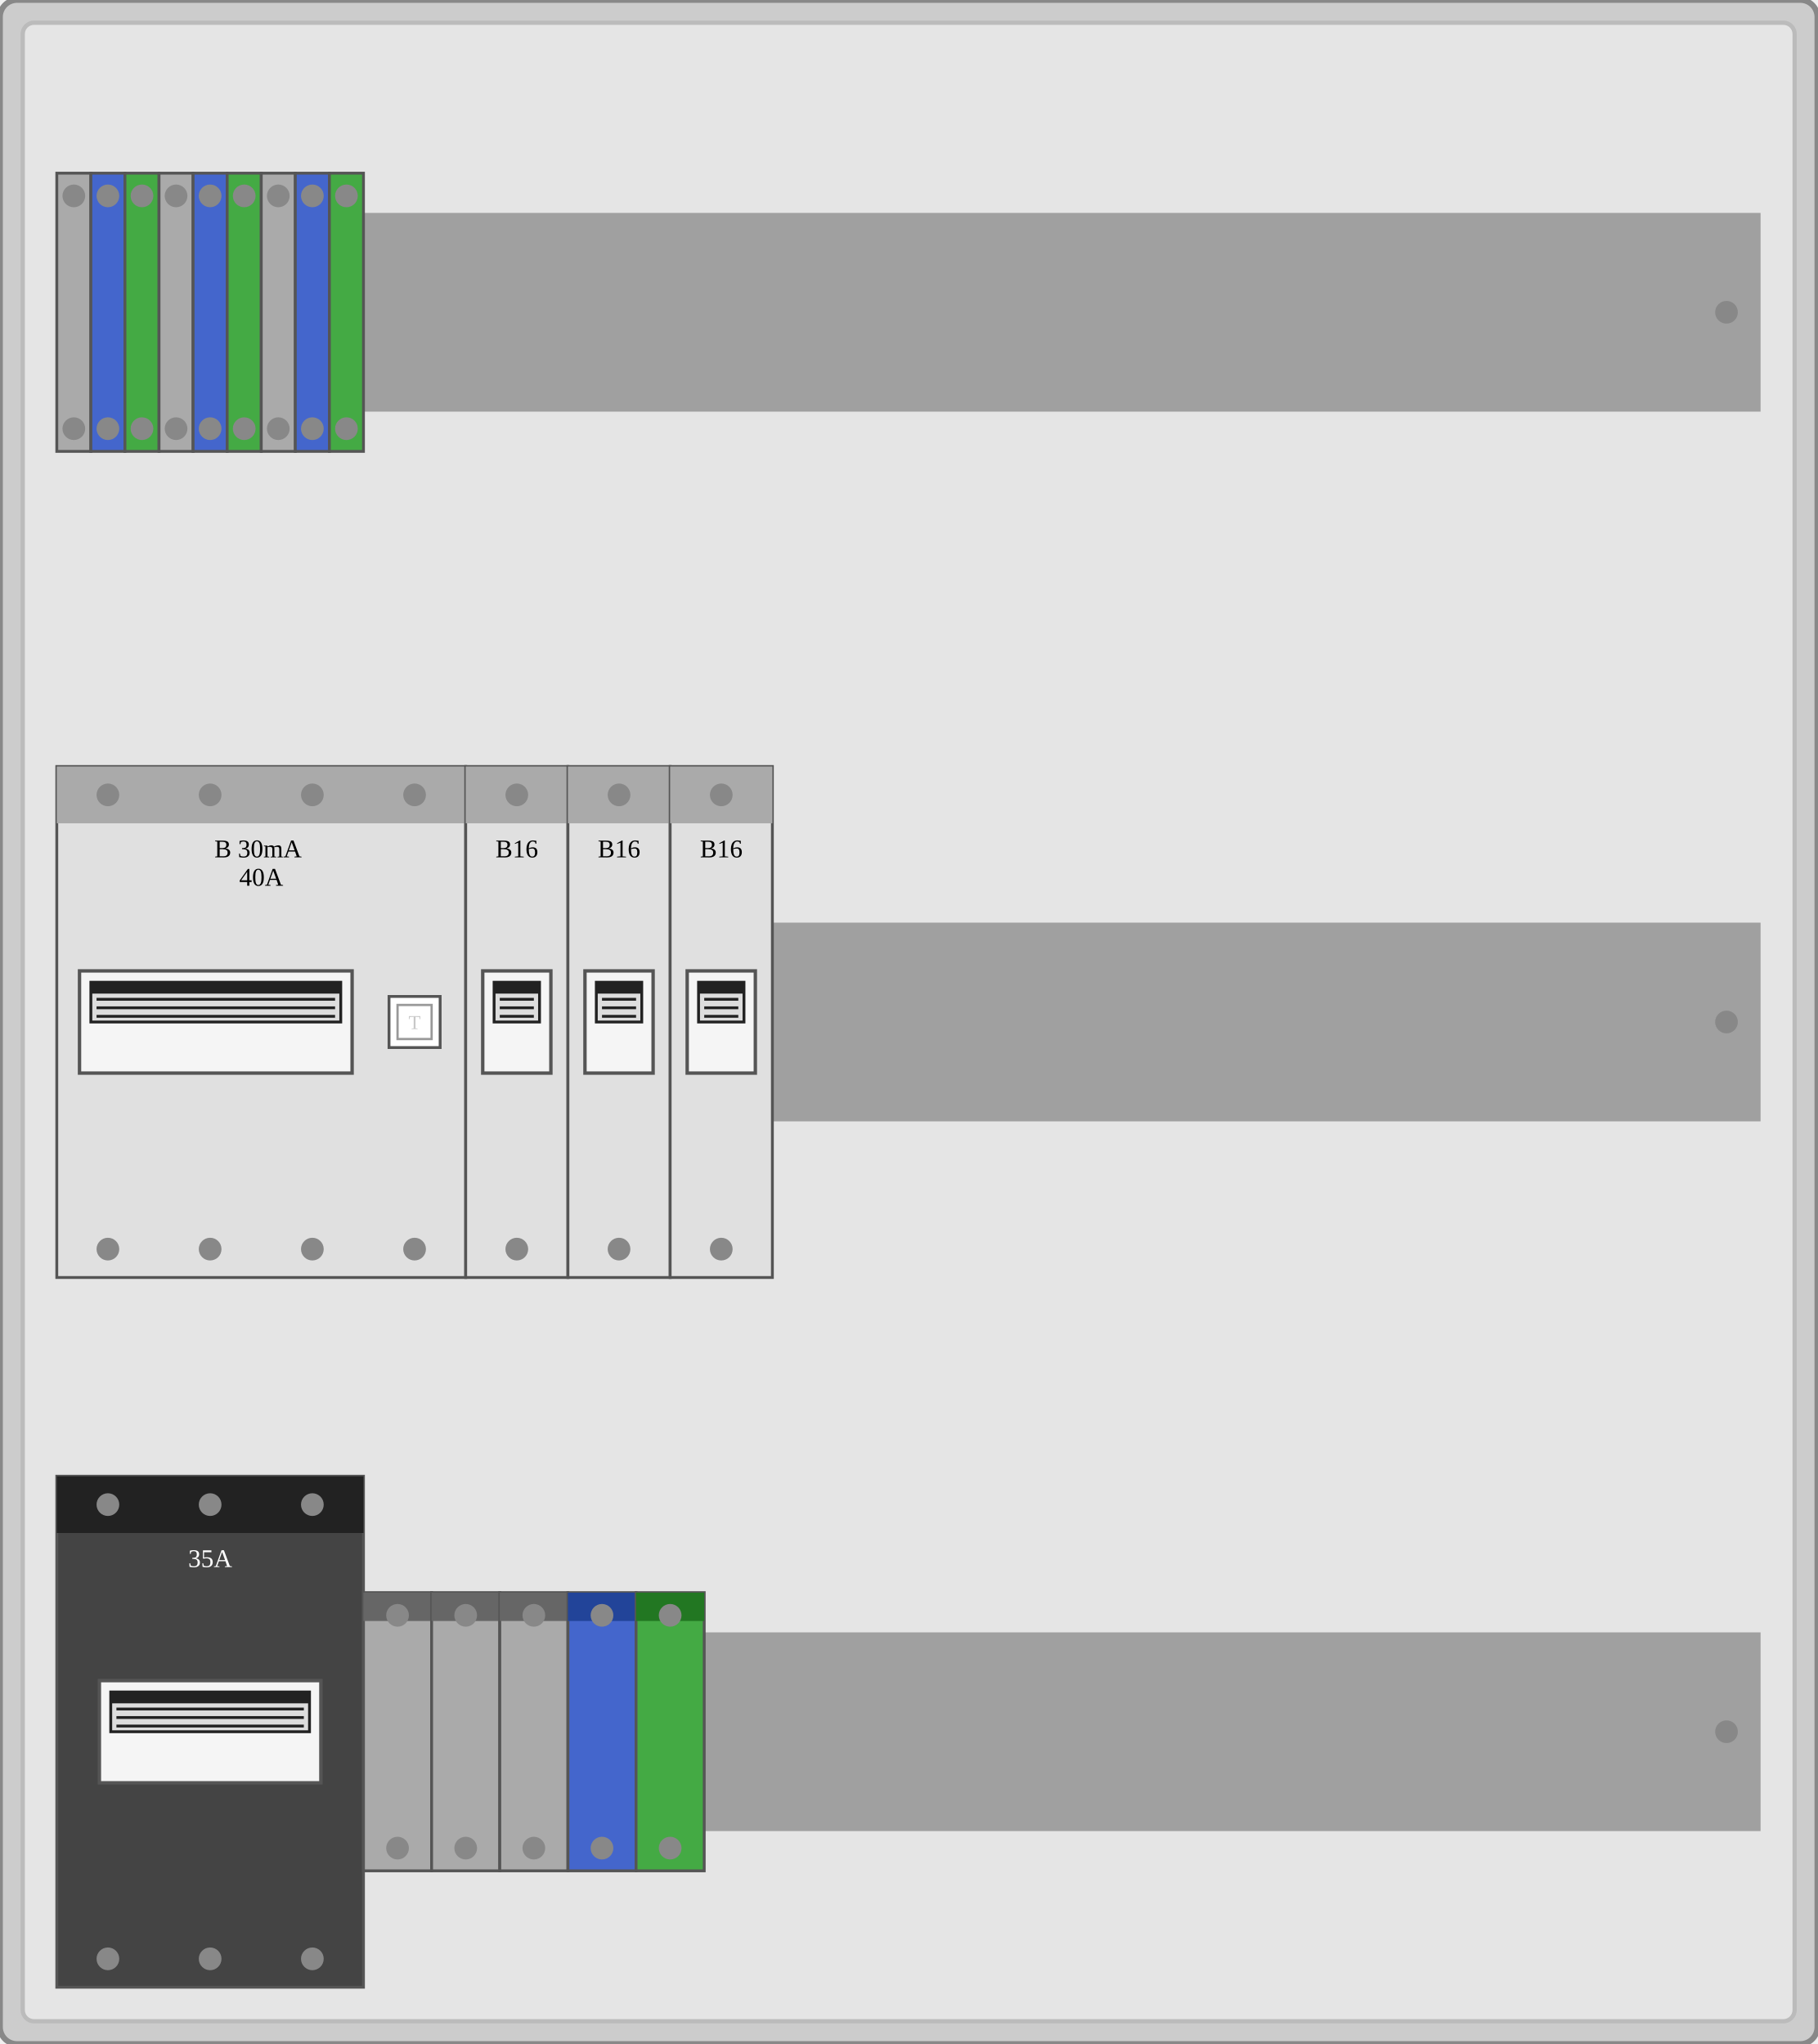
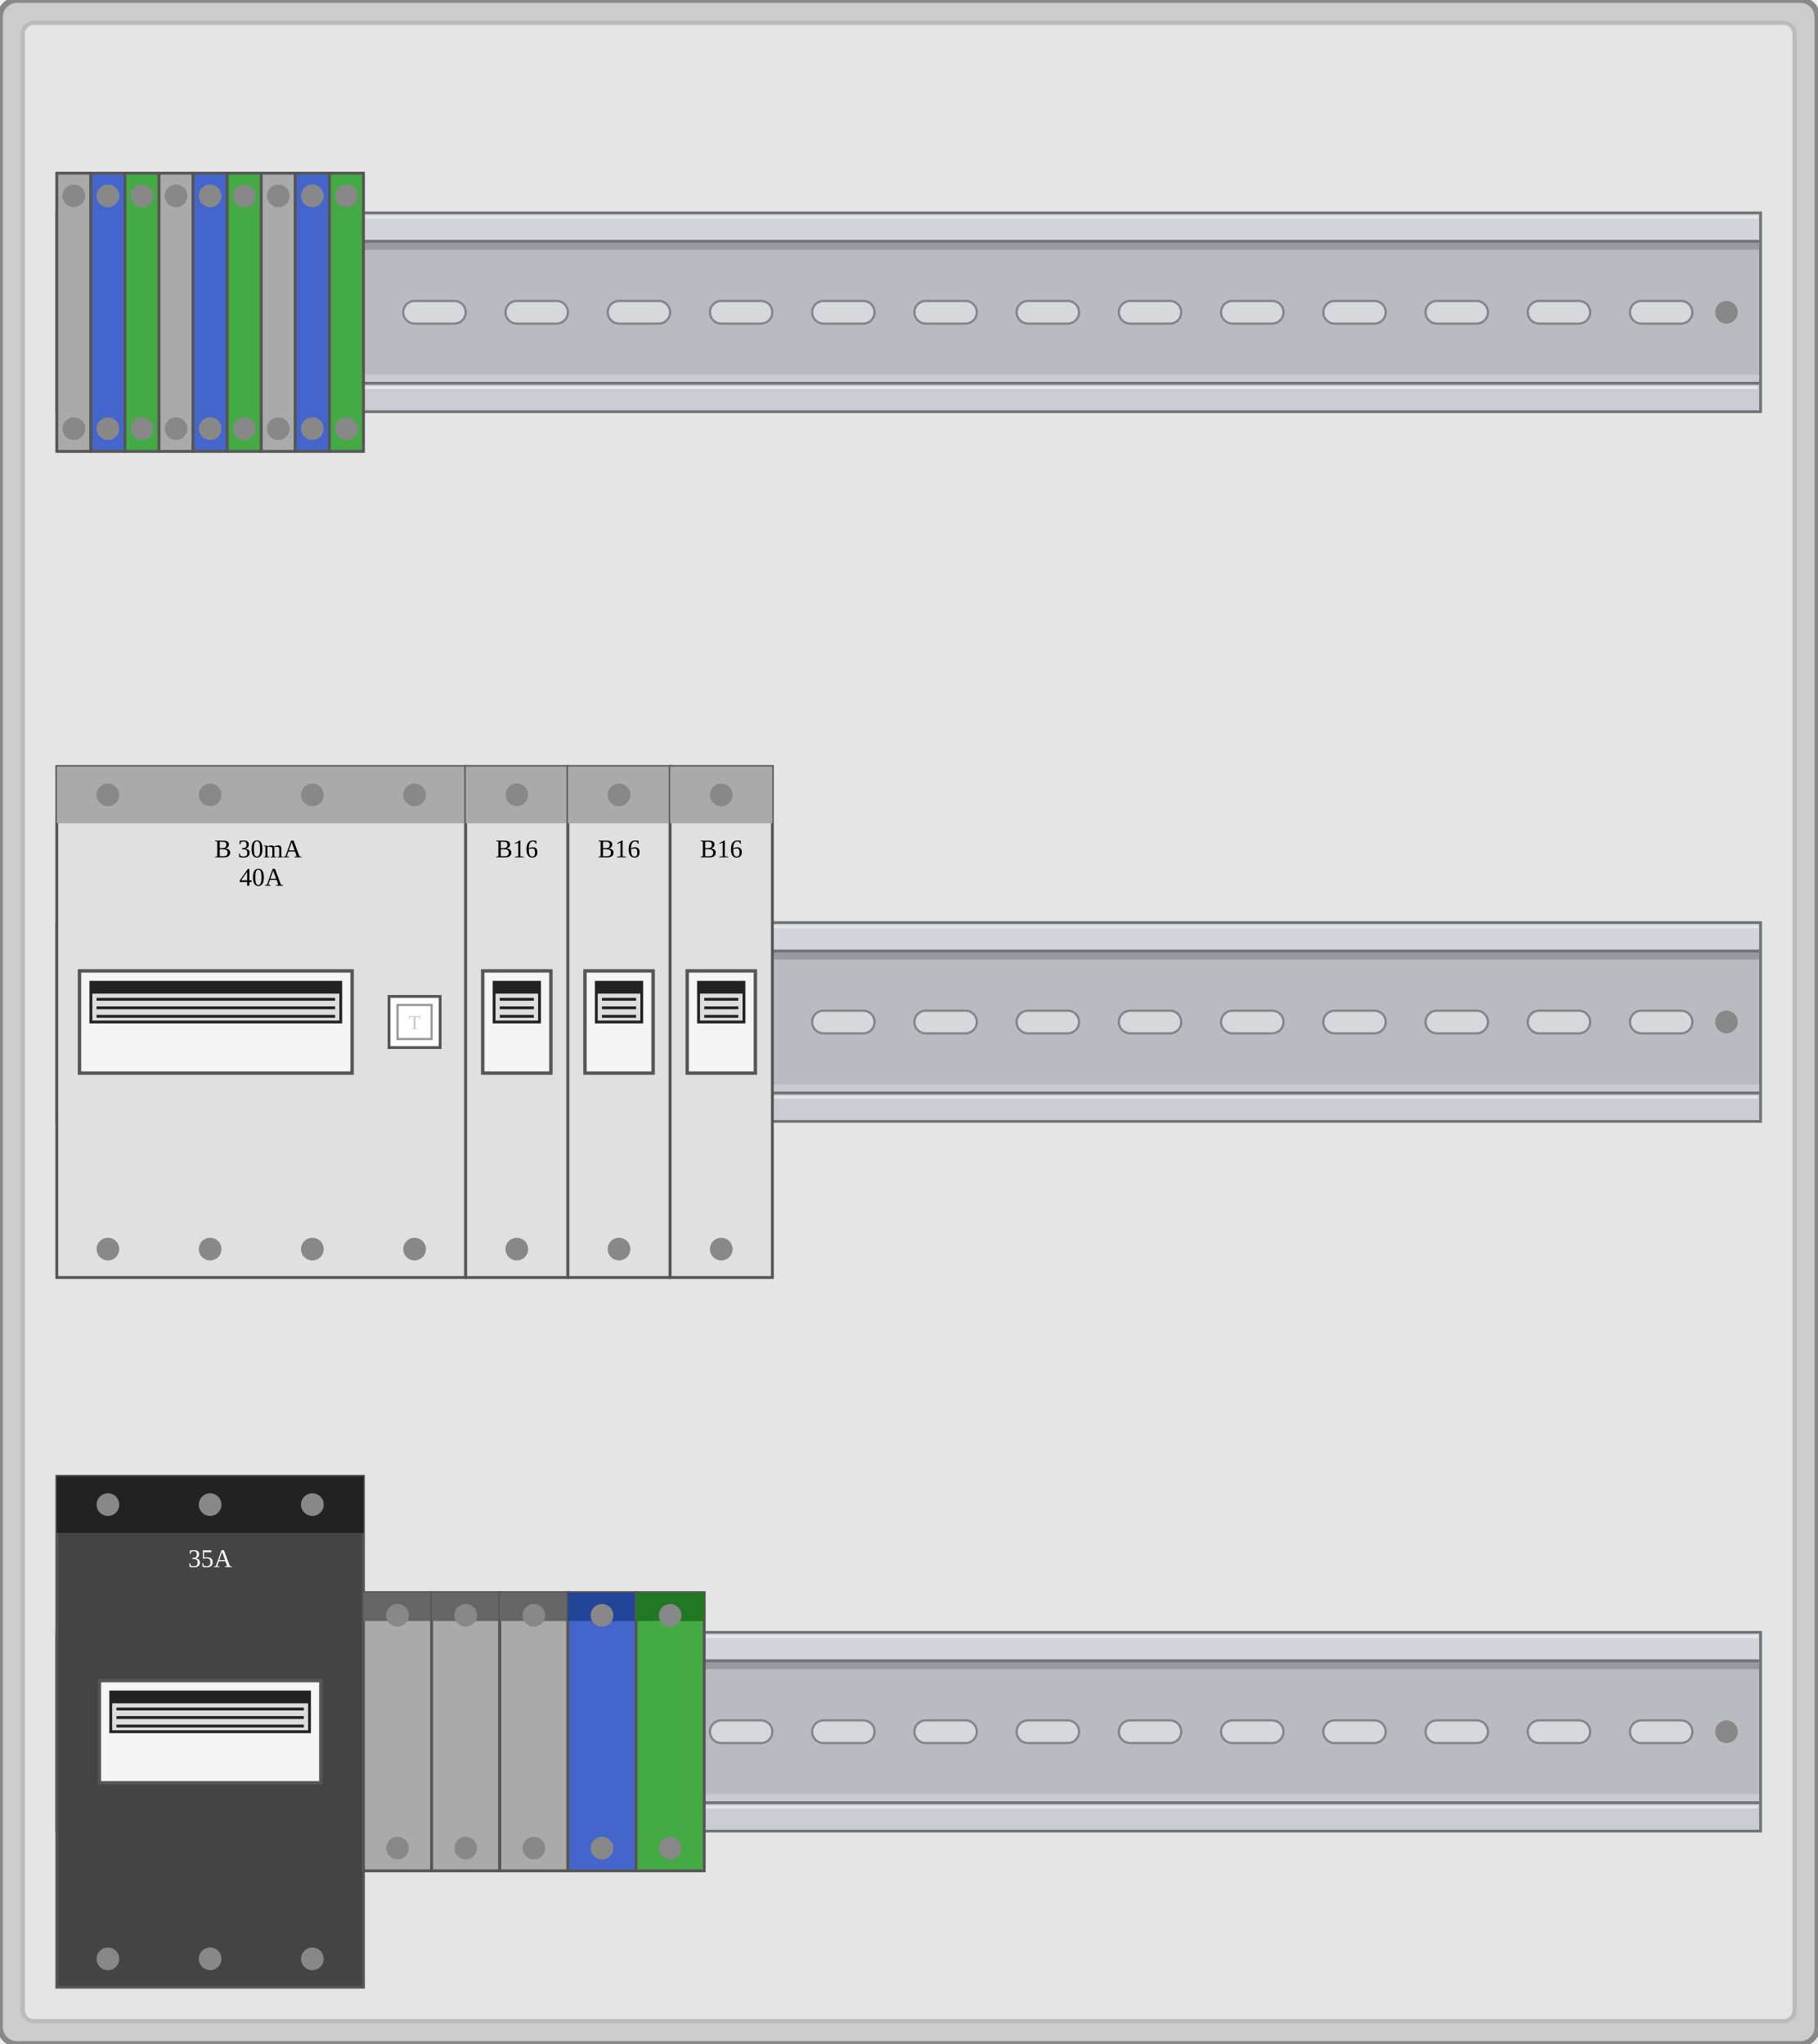
<svg xmlns="http://www.w3.org/2000/svg" width="640" height="720" viewBox="0 0 640 720">
  <rect x="0" y="0" width="640" height="720" rx="6" fill="#cccccc" stroke="#888888" stroke-width="2" />
  <rect x="8" y="8" width="624" height="704" rx="4" fill="#e5e5e5" stroke="#bbbbbb" stroke-width="1.5" />
  <g transform="translate(20, 20)">
-     <rect x="0" y="55" width="600" height="70" fill="#a0a0a0" />
+     <g>
+       <rect x="0" y="55" width="600" height="70" fill="#b8bcc1" stroke="#6f7378" stroke-width="1" />
+       <rect x="0.5" y="55.5" width="599" height="9.5" fill="#d2d6da" />
+       <line x1="1" x2="599" y1="56.5" y2="56.5" stroke="#e4e7ea" stroke-width="1" />
+       <rect x="0.5" y="65" width="599" height="3" fill="#979ba1" />
+       <line x1="0.5" x2="599.5" y1="65" y2="65" stroke="#6f7378" stroke-width="1" />
+       <rect x="0.5" y="112" width="599" height="3" fill="#c8ccd1" />
+       <rect x="0.5" y="115" width="599" height="9.5" fill="#c9cdd2" />
+       <line x1="0.5" x2="599.5" y1="115" y2="115" stroke="#6f7378" stroke-width="1" />
+       <line x1="1" x2="599" y1="116.5" y2="116.5" stroke="#e4e7ea" stroke-width="1" />
+       <rect x="14" y="86" width="22" height="8" rx="4" ry="4" fill="#d6d8db" stroke="#82868c" stroke-width="0.8" />
+       <rect x="50" y="86" width="22" height="8" rx="4" ry="4" fill="#d6d8db" stroke="#82868c" stroke-width="0.8" />
+       <rect x="86" y="86" width="22" height="8" rx="4" ry="4" fill="#d6d8db" stroke="#82868c" stroke-width="0.8" />
+       <rect x="122" y="86" width="22" height="8" rx="4" ry="4" fill="#d6d8db" stroke="#82868c" stroke-width="0.8" />
+       <rect x="158" y="86" width="22" height="8" rx="4" ry="4" fill="#d6d8db" stroke="#82868c" stroke-width="0.8" />
+       <rect x="194" y="86" width="22" height="8" rx="4" ry="4" fill="#d6d8db" stroke="#82868c" stroke-width="0.8" />
+       <rect x="230" y="86" width="22" height="8" rx="4" ry="4" fill="#d6d8db" stroke="#82868c" stroke-width="0.8" />
+       <rect x="266" y="86" width="22" height="8" rx="4" ry="4" fill="#d6d8db" stroke="#82868c" stroke-width="0.8" />
+       <rect x="302" y="86" width="22" height="8" rx="4" ry="4" fill="#d6d8db" stroke="#82868c" stroke-width="0.8" />
+       <rect x="338" y="86" width="22" height="8" rx="4" ry="4" fill="#d6d8db" stroke="#82868c" stroke-width="0.8" />
+       <rect x="374" y="86" width="22" height="8" rx="4" ry="4" fill="#d6d8db" stroke="#82868c" stroke-width="0.8" />
+       <rect x="410" y="86" width="22" height="8" rx="4" ry="4" fill="#d6d8db" stroke="#82868c" stroke-width="0.8" />
+       <rect x="446" y="86" width="22" height="8" rx="4" ry="4" fill="#d6d8db" stroke="#82868c" stroke-width="0.8" />
+       <rect x="482" y="86" width="22" height="8" rx="4" ry="4" fill="#d6d8db" stroke="#82868c" stroke-width="0.8" />
+       <rect x="518" y="86" width="22" height="8" rx="4" ry="4" fill="#d6d8db" stroke="#82868c" stroke-width="0.8" />
+       <rect x="554" y="86" width="22" height="8" rx="4" ry="4" fill="#d6d8db" stroke="#82868c" stroke-width="0.8" />
+     </g>
    <rect x="0" y="41" width="12" height="98" fill="#aaaaaa" stroke="#555555" stroke-width="1" />
    <circle cx="6" cy="49" r="4" fill="#888888" data-querschnitt="2.5" data-farbe="schwarz" data-netz="N24" data-bauteil="Reihenklemme_L_SK1" style="cursor: pointer;" />
    <circle cx="6" cy="131" r="4" fill="#888888" data-querschnitt="2.5" data-farbe="schwarz" data-netz="N27" data-bauteil="Reihenklemme_L_SK1" style="cursor: pointer;" />
    <rect x="12" y="41" width="12" height="98" fill="#4466cc" stroke="#555555" stroke-width="1" />
    <circle cx="18" cy="49" r="4" fill="#888888" data-querschnitt="2.5" data-farbe="blau" data-netz="N23" data-bauteil="Reihenklemme_N_SK1" style="cursor: pointer;" />
    <circle cx="18" cy="131" r="4" fill="#888888" data-querschnitt="2.5" data-farbe="blau" data-netz="N28" data-bauteil="Reihenklemme_N_SK1" style="cursor: pointer;" />
    <rect x="24" y="41" width="12" height="98" fill="#44aa44" stroke="#555555" stroke-width="1" />
    <circle cx="30" cy="49" r="4" fill="#888888" data-querschnitt="2.5" data-farbe="gn-ge" data-netz="N30" data-bauteil="Reihenklemme_PE_SK1" style="cursor: pointer;" />
    <circle cx="30" cy="131" r="4" fill="#888888" data-querschnitt="2.5" data-farbe="gn-ge" data-netz="N29" data-bauteil="Reihenklemme_PE_SK1" style="cursor: pointer;" />
    <rect x="36" y="41" width="12" height="98" fill="#aaaaaa" stroke="#555555" stroke-width="1" />
    <circle cx="42" cy="49" r="4" fill="#888888" data-querschnitt="2.5" data-farbe="braun" data-netz="N25" data-bauteil="Reihenklemme_L_SK2" style="cursor: pointer;" />
    <circle cx="42" cy="131" r="4" fill="#888888" data-querschnitt="2.5" data-farbe="braun" data-netz="N31" data-bauteil="Reihenklemme_L_SK2" style="cursor: pointer;" />
    <rect x="48" y="41" width="12" height="98" fill="#4466cc" stroke="#555555" stroke-width="1" />
    <circle cx="54" cy="49" r="4" fill="#888888" data-querschnitt="2.5" data-farbe="blau" data-netz="N23" data-bauteil="Reihenklemme_N_SK2" style="cursor: pointer;" />
    <circle cx="54" cy="131" r="4" fill="#888888" data-querschnitt="2.5" data-farbe="blau" data-netz="N32" data-bauteil="Reihenklemme_N_SK2" style="cursor: pointer;" />
    <rect x="60" y="41" width="12" height="98" fill="#44aa44" stroke="#555555" stroke-width="1" />
    <circle cx="66" cy="49" r="4" fill="#888888" data-querschnitt="2.5" data-farbe="gn-ge" data-netz="N33" data-bauteil="Reihenklemme_PE_SK2" style="cursor: pointer;" />
    <circle cx="66" cy="131" r="4" fill="#888888" data-querschnitt="2.5" data-farbe="gn-ge" data-netz="N33" data-bauteil="Reihenklemme_PE_SK2" style="cursor: pointer;" />
    <rect x="72" y="41" width="12" height="98" fill="#aaaaaa" stroke="#555555" stroke-width="1" />
    <circle cx="78" cy="49" r="4" fill="#888888" data-querschnitt="2.5" data-farbe="grau" data-netz="N26" data-bauteil="Reihenklemme_L_SK3" style="cursor: pointer;" />
    <circle cx="78" cy="131" r="4" fill="#888888" data-querschnitt="2.5" data-farbe="grau" data-netz="N34" data-bauteil="Reihenklemme_L_SK3" style="cursor: pointer;" />
    <rect x="84" y="41" width="12" height="98" fill="#4466cc" stroke="#555555" stroke-width="1" />
    <circle cx="90" cy="49" r="4" fill="#888888" data-querschnitt="2.5" data-farbe="blau" data-netz="N23" data-bauteil="Reihenklemme_N_SK3" style="cursor: pointer;" />
    <circle cx="90" cy="131" r="4" fill="#888888" data-querschnitt="2.5" data-farbe="blau" data-netz="N35" data-bauteil="Reihenklemme_N_SK3" style="cursor: pointer;" />
    <rect x="96" y="41" width="12" height="98" fill="#44aa44" stroke="#555555" stroke-width="1" />
    <circle cx="102" cy="49" r="4" fill="#888888" data-querschnitt="2.5" data-farbe="gn-ge" data-netz="N36" data-bauteil="Reihenklemme_PE_SK3" style="cursor: pointer;" />
    <circle cx="102" cy="131" r="4" fill="#888888" data-querschnitt="2.5" data-farbe="gn-ge" data-netz="N36" data-bauteil="Reihenklemme_PE_SK3" style="cursor: pointer;" />
    <circle cx="588" cy="90" r="4" fill="#888888" data-querschnitt="null" data-farbe="blank" data-netz="N51" data-bauteil="H3" style="cursor: pointer;" />
-     <rect x="0" y="305" width="600" height="70" fill="#a0a0a0" />
+     <g>
+       <rect x="0" y="305" width="600" height="70" fill="#b8bcc1" stroke="#6f7378" stroke-width="1" />
+       <rect x="0.5" y="305.5" width="599" height="9.5" fill="#d2d6da" />
+       <line x1="1" x2="599" y1="306.5" y2="306.5" stroke="#e4e7ea" stroke-width="1" />
+       <rect x="0.5" y="315" width="599" height="3" fill="#979ba1" />
+       <line x1="0.5" x2="599.5" y1="315" y2="315" stroke="#6f7378" stroke-width="1" />
+       <rect x="0.5" y="362" width="599" height="3" fill="#c8ccd1" />
+       <rect x="0.5" y="365" width="599" height="9.5" fill="#c9cdd2" />
+       <line x1="0.5" x2="599.5" y1="365" y2="365" stroke="#6f7378" stroke-width="1" />
+       <line x1="1" x2="599" y1="366.5" y2="366.5" stroke="#e4e7ea" stroke-width="1" />
+       <rect x="14" y="336" width="22" height="8" rx="4" ry="4" fill="#d6d8db" stroke="#82868c" stroke-width="0.8" />
+       <rect x="50" y="336" width="22" height="8" rx="4" ry="4" fill="#d6d8db" stroke="#82868c" stroke-width="0.8" />
+       <rect x="86" y="336" width="22" height="8" rx="4" ry="4" fill="#d6d8db" stroke="#82868c" stroke-width="0.8" />
+       <rect x="122" y="336" width="22" height="8" rx="4" ry="4" fill="#d6d8db" stroke="#82868c" stroke-width="0.8" />
+       <rect x="158" y="336" width="22" height="8" rx="4" ry="4" fill="#d6d8db" stroke="#82868c" stroke-width="0.8" />
+       <rect x="194" y="336" width="22" height="8" rx="4" ry="4" fill="#d6d8db" stroke="#82868c" stroke-width="0.8" />
+       <rect x="230" y="336" width="22" height="8" rx="4" ry="4" fill="#d6d8db" stroke="#82868c" stroke-width="0.8" />
+       <rect x="266" y="336" width="22" height="8" rx="4" ry="4" fill="#d6d8db" stroke="#82868c" stroke-width="0.8" />
+       <rect x="302" y="336" width="22" height="8" rx="4" ry="4" fill="#d6d8db" stroke="#82868c" stroke-width="0.8" />
+       <rect x="338" y="336" width="22" height="8" rx="4" ry="4" fill="#d6d8db" stroke="#82868c" stroke-width="0.8" />
+       <rect x="374" y="336" width="22" height="8" rx="4" ry="4" fill="#d6d8db" stroke="#82868c" stroke-width="0.8" />
+       <rect x="410" y="336" width="22" height="8" rx="4" ry="4" fill="#d6d8db" stroke="#82868c" stroke-width="0.8" />
+       <rect x="446" y="336" width="22" height="8" rx="4" ry="4" fill="#d6d8db" stroke="#82868c" stroke-width="0.8" />
+       <rect x="482" y="336" width="22" height="8" rx="4" ry="4" fill="#d6d8db" stroke="#82868c" stroke-width="0.8" />
+       <rect x="518" y="336" width="22" height="8" rx="4" ry="4" fill="#d6d8db" stroke="#82868c" stroke-width="0.8" />
+       <rect x="554" y="336" width="22" height="8" rx="4" ry="4" fill="#d6d8db" stroke="#82868c" stroke-width="0.8" />
+     </g>
    <rect x="0" y="250" width="144" height="180" fill="#e0e0e0" stroke="#555555" stroke-width="1" />
    <rect x="0" y="250" width="144" height="20" fill="#aaaaaa" />
    <text x="72" y="282" text-anchor="middle" font-size="9" fill="#000000">
      <tspan x="72" dy="0">B 30mA</tspan>
      <tspan x="72" dy="10">40A</tspan>
    </text>
    <g data-schalter="RCD1" style="cursor: pointer;">
      <rect x="8" y="322" width="96" height="36" fill="#f5f5f5" stroke="#555555" stroke-width="1.2" />
      <g>
        <rect x="12" y="326" width="88" height="14" fill="#dddddd" stroke="#222222" stroke-width="1" />
        <rect x="12" y="326" width="88" height="4" fill="#222222" />
        <line x1="14" x2="98" y1="332" y2="332" stroke="#222222" stroke-width="1" />
        <line x1="14" x2="98" y1="335" y2="335" stroke="#222222" stroke-width="1" />
        <line x1="14" x2="98" y1="338" y2="338" stroke="#222222" stroke-width="1" />
      </g>
    </g>
    <g data-prueftaste="RCD1">
      <rect x="117" y="331" width="18" height="18" fill="#ffffff" stroke="#555555" stroke-width="1" style="cursor: pointer;" />
      <rect x="120" y="334" width="12" height="12" fill="#ffffff" stroke="#999999" stroke-width="0.8" style="cursor: pointer;" />
      <text x="126" y="342.5" text-anchor="middle" font-size="7" fill="#c8c8c8" pointer-events="none">T</text>
    </g>
    <circle cx="18" cy="260" r="4" fill="#888888" data-querschnitt="10" data-farbe="schwarz" data-netz="N9" data-bauteil="RCD1" style="cursor: pointer;" />
    <circle cx="18" cy="420" r="4" fill="#888888" data-querschnitt="2.5" data-farbe="schwarz" data-netz="N20" data-bauteil="RCD1" style="cursor: pointer;" />
    <circle cx="54" cy="260" r="4" fill="#888888" data-querschnitt="10" data-farbe="braun" data-netz="N10" data-bauteil="RCD1" style="cursor: pointer;" />
    <circle cx="54" cy="420" r="4" fill="#888888" data-querschnitt="2.5" data-farbe="braun" data-netz="N21" data-bauteil="RCD1" style="cursor: pointer;" />
    <circle cx="90" cy="260" r="4" fill="#888888" data-querschnitt="10" data-farbe="grau" data-netz="N11" data-bauteil="RCD1" style="cursor: pointer;" />
    <circle cx="90" cy="420" r="4" fill="#888888" data-querschnitt="2.5" data-farbe="grau" data-netz="N22" data-bauteil="RCD1" style="cursor: pointer;" />
    <circle cx="126" cy="260" r="4" fill="#888888" data-querschnitt="10" data-farbe="blau" data-netz="N12" data-bauteil="RCD1" style="cursor: pointer;" />
    <circle cx="126" cy="420" r="4" fill="#888888" data-querschnitt="2.5" data-farbe="blau" data-netz="N23" data-bauteil="RCD1" style="cursor: pointer;" />
    <rect x="144" y="250" width="36" height="180" fill="#e0e0e0" stroke="#555555" stroke-width="1" />
    <rect x="144" y="250" width="36" height="20" fill="#aaaaaa" />
    <text x="162" y="282" text-anchor="middle" font-size="9" fill="#000000">
      <tspan x="162" dy="0">B16</tspan>
    </text>
    <g data-schalter="LS1" style="cursor: pointer;">
      <rect x="150" y="322" width="24" height="36" fill="#f5f5f5" stroke="#555555" stroke-width="1.2" />
      <g>
        <rect x="154" y="326" width="16" height="14" fill="#dddddd" stroke="#222222" stroke-width="1" />
        <rect x="154" y="326" width="16" height="4" fill="#222222" />
        <line x1="156" x2="168" y1="332" y2="332" stroke="#222222" stroke-width="1" />
        <line x1="156" x2="168" y1="335" y2="335" stroke="#222222" stroke-width="1" />
        <line x1="156" x2="168" y1="338" y2="338" stroke="#222222" stroke-width="1" />
      </g>
    </g>
    <circle cx="162" cy="260" r="4" fill="#888888" data-querschnitt="2.5" data-farbe="schwarz" data-netz="N20" data-bauteil="LS1" style="cursor: pointer;" />
    <circle cx="162" cy="420" r="4" fill="#888888" data-querschnitt="2.5" data-farbe="schwarz" data-netz="N24" data-bauteil="LS1" style="cursor: pointer;" />
    <rect x="180" y="250" width="36" height="180" fill="#e0e0e0" stroke="#555555" stroke-width="1" />
    <rect x="180" y="250" width="36" height="20" fill="#aaaaaa" />
    <text x="198" y="282" text-anchor="middle" font-size="9" fill="#000000">
      <tspan x="198" dy="0">B16</tspan>
    </text>
    <g data-schalter="LS2" style="cursor: pointer;">
      <rect x="186" y="322" width="24" height="36" fill="#f5f5f5" stroke="#555555" stroke-width="1.2" />
      <g>
        <rect x="190" y="326" width="16" height="14" fill="#dddddd" stroke="#222222" stroke-width="1" />
        <rect x="190" y="326" width="16" height="4" fill="#222222" />
        <line x1="192" x2="204" y1="332" y2="332" stroke="#222222" stroke-width="1" />
        <line x1="192" x2="204" y1="335" y2="335" stroke="#222222" stroke-width="1" />
        <line x1="192" x2="204" y1="338" y2="338" stroke="#222222" stroke-width="1" />
      </g>
    </g>
    <circle cx="198" cy="260" r="4" fill="#888888" data-querschnitt="2.5" data-farbe="braun" data-netz="N21" data-bauteil="LS2" style="cursor: pointer;" />
    <circle cx="198" cy="420" r="4" fill="#888888" data-querschnitt="2.5" data-farbe="braun" data-netz="N25" data-bauteil="LS2" style="cursor: pointer;" />
    <rect x="216" y="250" width="36" height="180" fill="#e0e0e0" stroke="#555555" stroke-width="1" />
    <rect x="216" y="250" width="36" height="20" fill="#aaaaaa" />
    <text x="234" y="282" text-anchor="middle" font-size="9" fill="#000000">
      <tspan x="234" dy="0">B16</tspan>
    </text>
    <g data-schalter="LS3" style="cursor: pointer;">
      <rect x="222" y="322" width="24" height="36" fill="#f5f5f5" stroke="#555555" stroke-width="1.2" />
      <g>
        <rect x="226" y="326" width="16" height="14" fill="#dddddd" stroke="#222222" stroke-width="1" />
        <rect x="226" y="326" width="16" height="4" fill="#222222" />
        <line x1="228" x2="240" y1="332" y2="332" stroke="#222222" stroke-width="1" />
        <line x1="228" x2="240" y1="335" y2="335" stroke="#222222" stroke-width="1" />
        <line x1="228" x2="240" y1="338" y2="338" stroke="#222222" stroke-width="1" />
      </g>
    </g>
    <circle cx="234" cy="260" r="4" fill="#888888" data-querschnitt="2.5" data-farbe="grau" data-netz="N22" data-bauteil="LS3" style="cursor: pointer;" />
    <circle cx="234" cy="420" r="4" fill="#888888" data-querschnitt="2.5" data-farbe="grau" data-netz="N26" data-bauteil="LS3" style="cursor: pointer;" />
    <circle cx="588" cy="340" r="4" fill="#888888" data-querschnitt="null" data-farbe="blank" data-bauteil="H2" style="cursor: pointer;" />
-     <rect x="0" y="555" width="600" height="70" fill="#a0a0a0" />
+     <g>
+       <rect x="0" y="555" width="600" height="70" fill="#b8bcc1" stroke="#6f7378" stroke-width="1" />
+       <rect x="0.5" y="555.5" width="599" height="9.5" fill="#d2d6da" />
+       <line x1="1" x2="599" y1="556.5" y2="556.5" stroke="#e4e7ea" stroke-width="1" />
+       <rect x="0.5" y="565" width="599" height="3" fill="#979ba1" />
+       <line x1="0.5" x2="599.5" y1="565" y2="565" stroke="#6f7378" stroke-width="1" />
+       <rect x="0.5" y="612" width="599" height="3" fill="#c8ccd1" />
+       <rect x="0.5" y="615" width="599" height="9.5" fill="#c9cdd2" />
+       <line x1="0.5" x2="599.5" y1="615" y2="615" stroke="#6f7378" stroke-width="1" />
+       <line x1="1" x2="599" y1="616.5" y2="616.5" stroke="#e4e7ea" stroke-width="1" />
+       <rect x="14" y="586" width="22" height="8" rx="4" ry="4" fill="#d6d8db" stroke="#82868c" stroke-width="0.8" />
+       <rect x="50" y="586" width="22" height="8" rx="4" ry="4" fill="#d6d8db" stroke="#82868c" stroke-width="0.8" />
+       <rect x="86" y="586" width="22" height="8" rx="4" ry="4" fill="#d6d8db" stroke="#82868c" stroke-width="0.8" />
+       <rect x="122" y="586" width="22" height="8" rx="4" ry="4" fill="#d6d8db" stroke="#82868c" stroke-width="0.8" />
+       <rect x="158" y="586" width="22" height="8" rx="4" ry="4" fill="#d6d8db" stroke="#82868c" stroke-width="0.8" />
+       <rect x="194" y="586" width="22" height="8" rx="4" ry="4" fill="#d6d8db" stroke="#82868c" stroke-width="0.8" />
+       <rect x="230" y="586" width="22" height="8" rx="4" ry="4" fill="#d6d8db" stroke="#82868c" stroke-width="0.8" />
+       <rect x="266" y="586" width="22" height="8" rx="4" ry="4" fill="#d6d8db" stroke="#82868c" stroke-width="0.8" />
+       <rect x="302" y="586" width="22" height="8" rx="4" ry="4" fill="#d6d8db" stroke="#82868c" stroke-width="0.8" />
+       <rect x="338" y="586" width="22" height="8" rx="4" ry="4" fill="#d6d8db" stroke="#82868c" stroke-width="0.8" />
+       <rect x="374" y="586" width="22" height="8" rx="4" ry="4" fill="#d6d8db" stroke="#82868c" stroke-width="0.8" />
+       <rect x="410" y="586" width="22" height="8" rx="4" ry="4" fill="#d6d8db" stroke="#82868c" stroke-width="0.8" />
+       <rect x="446" y="586" width="22" height="8" rx="4" ry="4" fill="#d6d8db" stroke="#82868c" stroke-width="0.8" />
+       <rect x="482" y="586" width="22" height="8" rx="4" ry="4" fill="#d6d8db" stroke="#82868c" stroke-width="0.8" />
+       <rect x="518" y="586" width="22" height="8" rx="4" ry="4" fill="#d6d8db" stroke="#82868c" stroke-width="0.8" />
+       <rect x="554" y="586" width="22" height="8" rx="4" ry="4" fill="#d6d8db" stroke="#82868c" stroke-width="0.8" />
+     </g>
    <rect x="0" y="500" width="108" height="180" fill="#444444" stroke="#555555" stroke-width="1" />
    <rect x="0" y="500" width="108" height="20" fill="#222222" />
    <text x="54" y="532" text-anchor="middle" font-size="9" fill="#ffffff">
      <tspan x="54" dy="0">35A</tspan>
    </text>
    <g data-schalter="Hauptschalter" style="cursor: pointer;">
      <rect x="15" y="572" width="78" height="36" fill="#f5f5f5" stroke="#555555" stroke-width="1.2" />
      <g>
        <rect x="19" y="576" width="70" height="14" fill="#dddddd" stroke="#222222" stroke-width="1" />
        <rect x="19" y="576" width="70" height="4" fill="#222222" />
        <line x1="21" x2="87" y1="582" y2="582" stroke="#222222" stroke-width="1" />
        <line x1="21" x2="87" y1="585" y2="585" stroke="#222222" stroke-width="1" />
        <line x1="21" x2="87" y1="588" y2="588" stroke="#222222" stroke-width="1" />
      </g>
    </g>
    <circle cx="18" cy="510" r="4" fill="#888888" data-querschnitt="10" data-farbe="schwarz" data-netz="N6" data-bauteil="Hauptschalter" style="cursor: pointer;" />
    <circle cx="18" cy="670" r="4" fill="#888888" data-querschnitt="10" data-farbe="schwarz" data-netz="N9" data-bauteil="Hauptschalter" style="cursor: pointer;" />
    <circle cx="54" cy="510" r="4" fill="#888888" data-querschnitt="10" data-farbe="braun" data-netz="N7" data-bauteil="Hauptschalter" style="cursor: pointer;" />
    <circle cx="54" cy="670" r="4" fill="#888888" data-querschnitt="10" data-farbe="braun" data-netz="N10" data-bauteil="Hauptschalter" style="cursor: pointer;" />
    <circle cx="90" cy="510" r="4" fill="#888888" data-querschnitt="10" data-farbe="grau" data-netz="N8" data-bauteil="Hauptschalter" style="cursor: pointer;" />
    <circle cx="90" cy="670" r="4" fill="#888888" data-querschnitt="10" data-farbe="grau" data-netz="N11" data-bauteil="Hauptschalter" style="cursor: pointer;" />
    <rect x="108" y="541" width="24" height="98" fill="#aaaaaa" stroke="#555555" stroke-width="1" />
    <rect x="108" y="541" width="24" height="10" fill="#666666" />
    <circle cx="120" cy="549" r="4" fill="#888888" data-querschnitt="16" data-farbe="schwarz" data-netz="N1" data-bauteil="L1-Klemme" style="cursor: pointer;" />
    <circle cx="120" cy="631" r="4" fill="#888888" data-querschnitt="10" data-farbe="schwarz" data-netz="N6" data-bauteil="L1-Klemme" style="cursor: pointer;" />
    <rect x="132" y="541" width="24" height="98" fill="#aaaaaa" stroke="#555555" stroke-width="1" />
    <rect x="132" y="541" width="24" height="10" fill="#666666" />
    <circle cx="144" cy="549" r="4" fill="#888888" data-querschnitt="16" data-farbe="braun" data-netz="N2" data-bauteil="L2-Klemme" style="cursor: pointer;" />
    <circle cx="144" cy="631" r="4" fill="#888888" data-querschnitt="10" data-farbe="braun" data-netz="N7" data-bauteil="L2-Klemme" style="cursor: pointer;" />
    <rect x="156" y="541" width="24" height="98" fill="#aaaaaa" stroke="#555555" stroke-width="1" />
    <rect x="156" y="541" width="24" height="10" fill="#666666" />
    <circle cx="168" cy="549" r="4" fill="#888888" data-querschnitt="16" data-farbe="grau" data-netz="N3" data-bauteil="L3-Klemme" style="cursor: pointer;" />
    <circle cx="168" cy="631" r="4" fill="#888888" data-querschnitt="10" data-farbe="grau" data-netz="N8" data-bauteil="L3-Klemme" style="cursor: pointer;" />
    <rect x="180" y="541" width="24" height="98" fill="#4466cc" stroke="#555555" stroke-width="1" />
    <rect x="180" y="541" width="24" height="10" fill="#224499" />
    <circle cx="192" cy="549" r="4" fill="#888888" data-querschnitt="16" data-farbe="blau" data-netz="N4" data-bauteil="N-Klemme" style="cursor: pointer;" />
    <circle cx="192" cy="631" r="4" fill="#888888" data-querschnitt="10" data-farbe="blau" data-netz="N12" data-bauteil="N-Klemme" style="cursor: pointer;" />
    <rect x="204" y="541" width="24" height="98" fill="#44aa44" stroke="#555555" stroke-width="1" />
    <rect x="204" y="541" width="24" height="10" fill="#227722" />
    <circle cx="216" cy="549" r="4" fill="#888888" data-querschnitt="16" data-farbe="gn-ge" data-netz="N5" data-bauteil="PE-Klemme" style="cursor: pointer;" />
    <circle cx="216" cy="631" r="4" fill="#888888" data-querschnitt="2.5" data-farbe="gn-ge" data-netz="N30" data-bauteil="PE-Klemme" style="cursor: pointer;" />
    <circle cx="588" cy="590" r="4" fill="#888888" data-querschnitt="null" data-farbe="blank" data-netz="N50" data-bauteil="H1" style="cursor: pointer;" />
  </g>
</svg>
